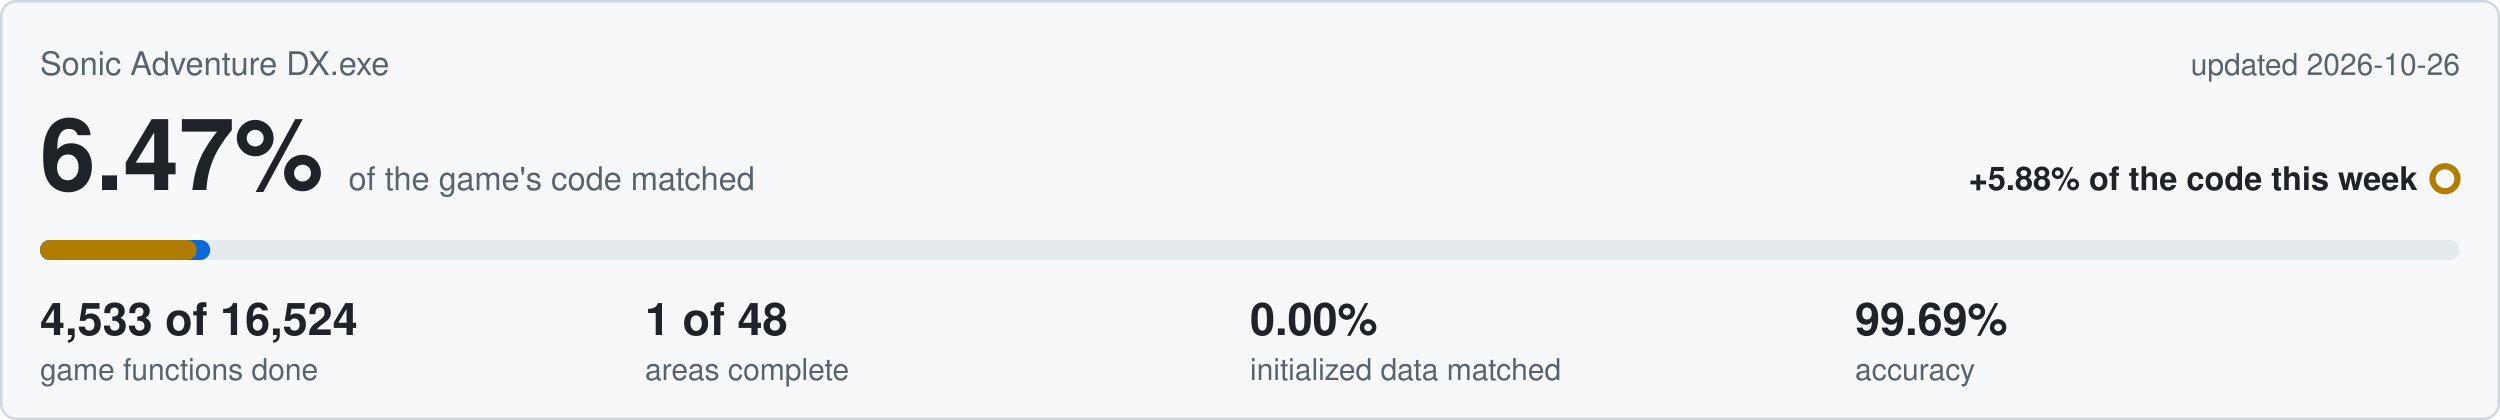
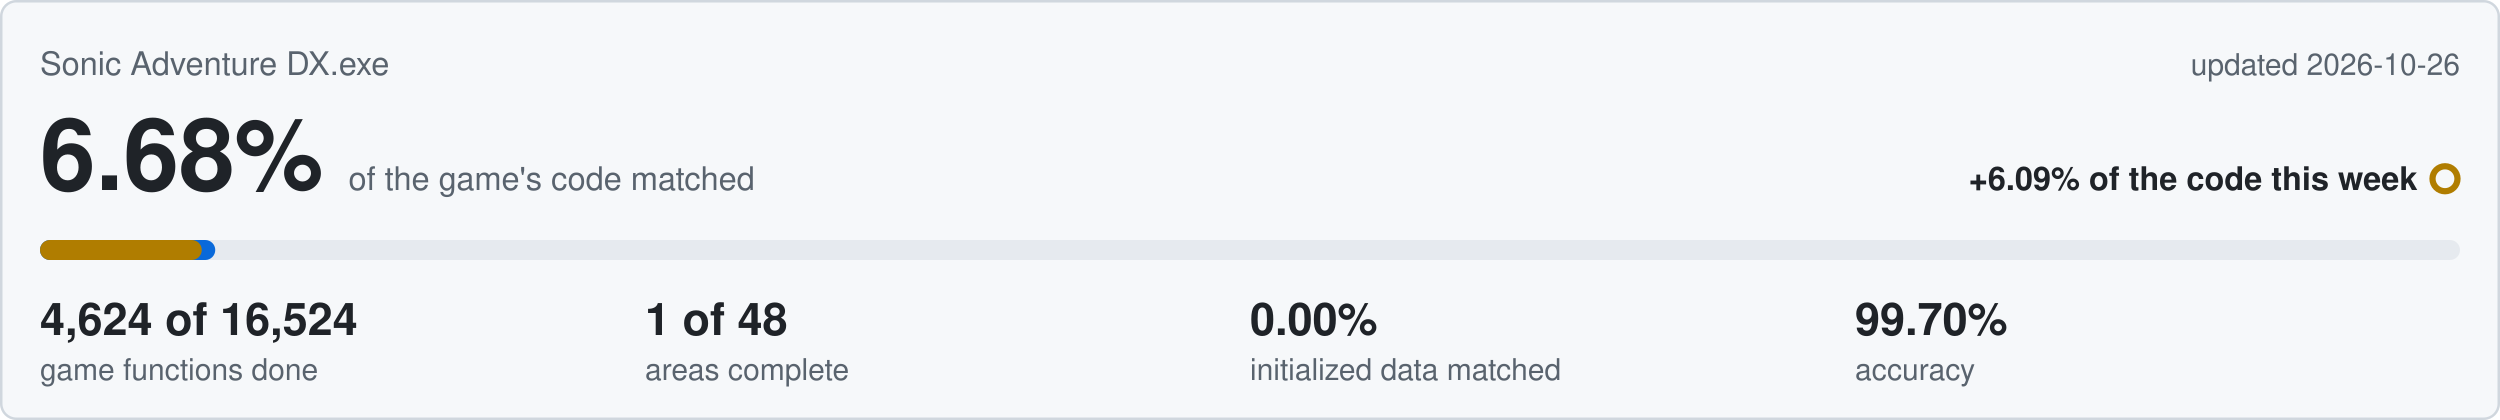
<svg xmlns="http://www.w3.org/2000/svg" viewBox="0 0 1000 168" width="1000" height="168">
  <rect x="0.5" y="0.5" width="999" height="167" rx="6" fill="#f6f8fa" stroke="#d0d7de" />
  <text x="16" y="30" font-family="Segoe UI,Helvetica,Arial,sans-serif" font-size="13" fill="#59636e">Sonic Adventure DX.exe</text>
  <text x="984" y="30" text-anchor="end" font-family="Segoe UI,Helvetica,Arial,sans-serif" font-size="12" fill="#59636e">updated 2026-10-26</text>
-   <text x="16" y="76" font-family="Segoe UI,Helvetica,Arial,sans-serif" font-size="40" font-weight="600" fill="#1f2328">6.47%<tspan dx="10" font-size="13" font-weight="400" fill="#59636e">of the game's code matched</tspan>
+   <text x="16" y="76" font-family="Segoe UI,Helvetica,Arial,sans-serif" font-size="40" font-weight="600" fill="#1f2328">6.68%<tspan dx="10" font-size="13" font-weight="400" fill="#59636e">of the game's code matched</tspan>
  </text>
-   <text x="967" y="76" text-anchor="end" font-family="Segoe UI,Helvetica,Arial,sans-serif" font-size="13" font-weight="600" fill="#1f2328">+5.88% of the code this week</text>
+   <text x="967" y="76" text-anchor="end" font-family="Segoe UI,Helvetica,Arial,sans-serif" font-size="13" font-weight="600" fill="#1f2328">+6.09% of the code this week</text>
  <circle cx="978" cy="71.5" r="5" fill="none" stroke="#b07d00" stroke-width="2.5" />
  <rect x="16" y="96" width="968" height="8" rx="4" fill="#e6eaef" />
-   <rect x="16" y="96" width="68.1" height="8" rx="4" fill="#0969da" />
-   <rect x="16" y="96" width="62.7" height="8" rx="4" fill="#b07d00" />
-   <text x="16" y="134" font-family="Segoe UI,Helvetica,Arial,sans-serif" font-size="18" font-weight="600" fill="#1f2328">4,533 of 16,524</text>
+   <rect x="16" y="96" width="70.1" height="8" rx="4" fill="#0969da" />
+   <rect x="16" y="96" width="64.7" height="8" rx="4" fill="#b07d00" />
+   <text x="16" y="134" font-family="Segoe UI,Helvetica,Arial,sans-serif" font-size="18" font-weight="600" fill="#1f2328">4,624 of 16,524</text>
  <text x="16" y="152" font-family="Segoe UI,Helvetica,Arial,sans-serif" font-size="12" fill="#59636e">game functions done</text>
  <text x="258" y="134" font-family="Segoe UI,Helvetica,Arial,sans-serif" font-size="18" font-weight="600" fill="#1f2328">1 of 48</text>
  <text x="258" y="152" font-family="Segoe UI,Helvetica,Arial,sans-serif" font-size="12" fill="#59636e">areas complete</text>
  <text x="500" y="134" font-family="Segoe UI,Helvetica,Arial,sans-serif" font-size="18" font-weight="600" fill="#1f2328">0.00%</text>
  <text x="500" y="152" font-family="Segoe UI,Helvetica,Arial,sans-serif" font-size="12" fill="#59636e">initialized data matched</text>
-   <text x="742" y="134" font-family="Segoe UI,Helvetica,Arial,sans-serif" font-size="18" font-weight="600" fill="#1f2328">99.69%</text>
+   <text x="742" y="134" font-family="Segoe UI,Helvetica,Arial,sans-serif" font-size="18" font-weight="600" fill="#1f2328">99.70%</text>
  <text x="742" y="152" font-family="Segoe UI,Helvetica,Arial,sans-serif" font-size="12" fill="#59636e">accuracy</text>
</svg>
